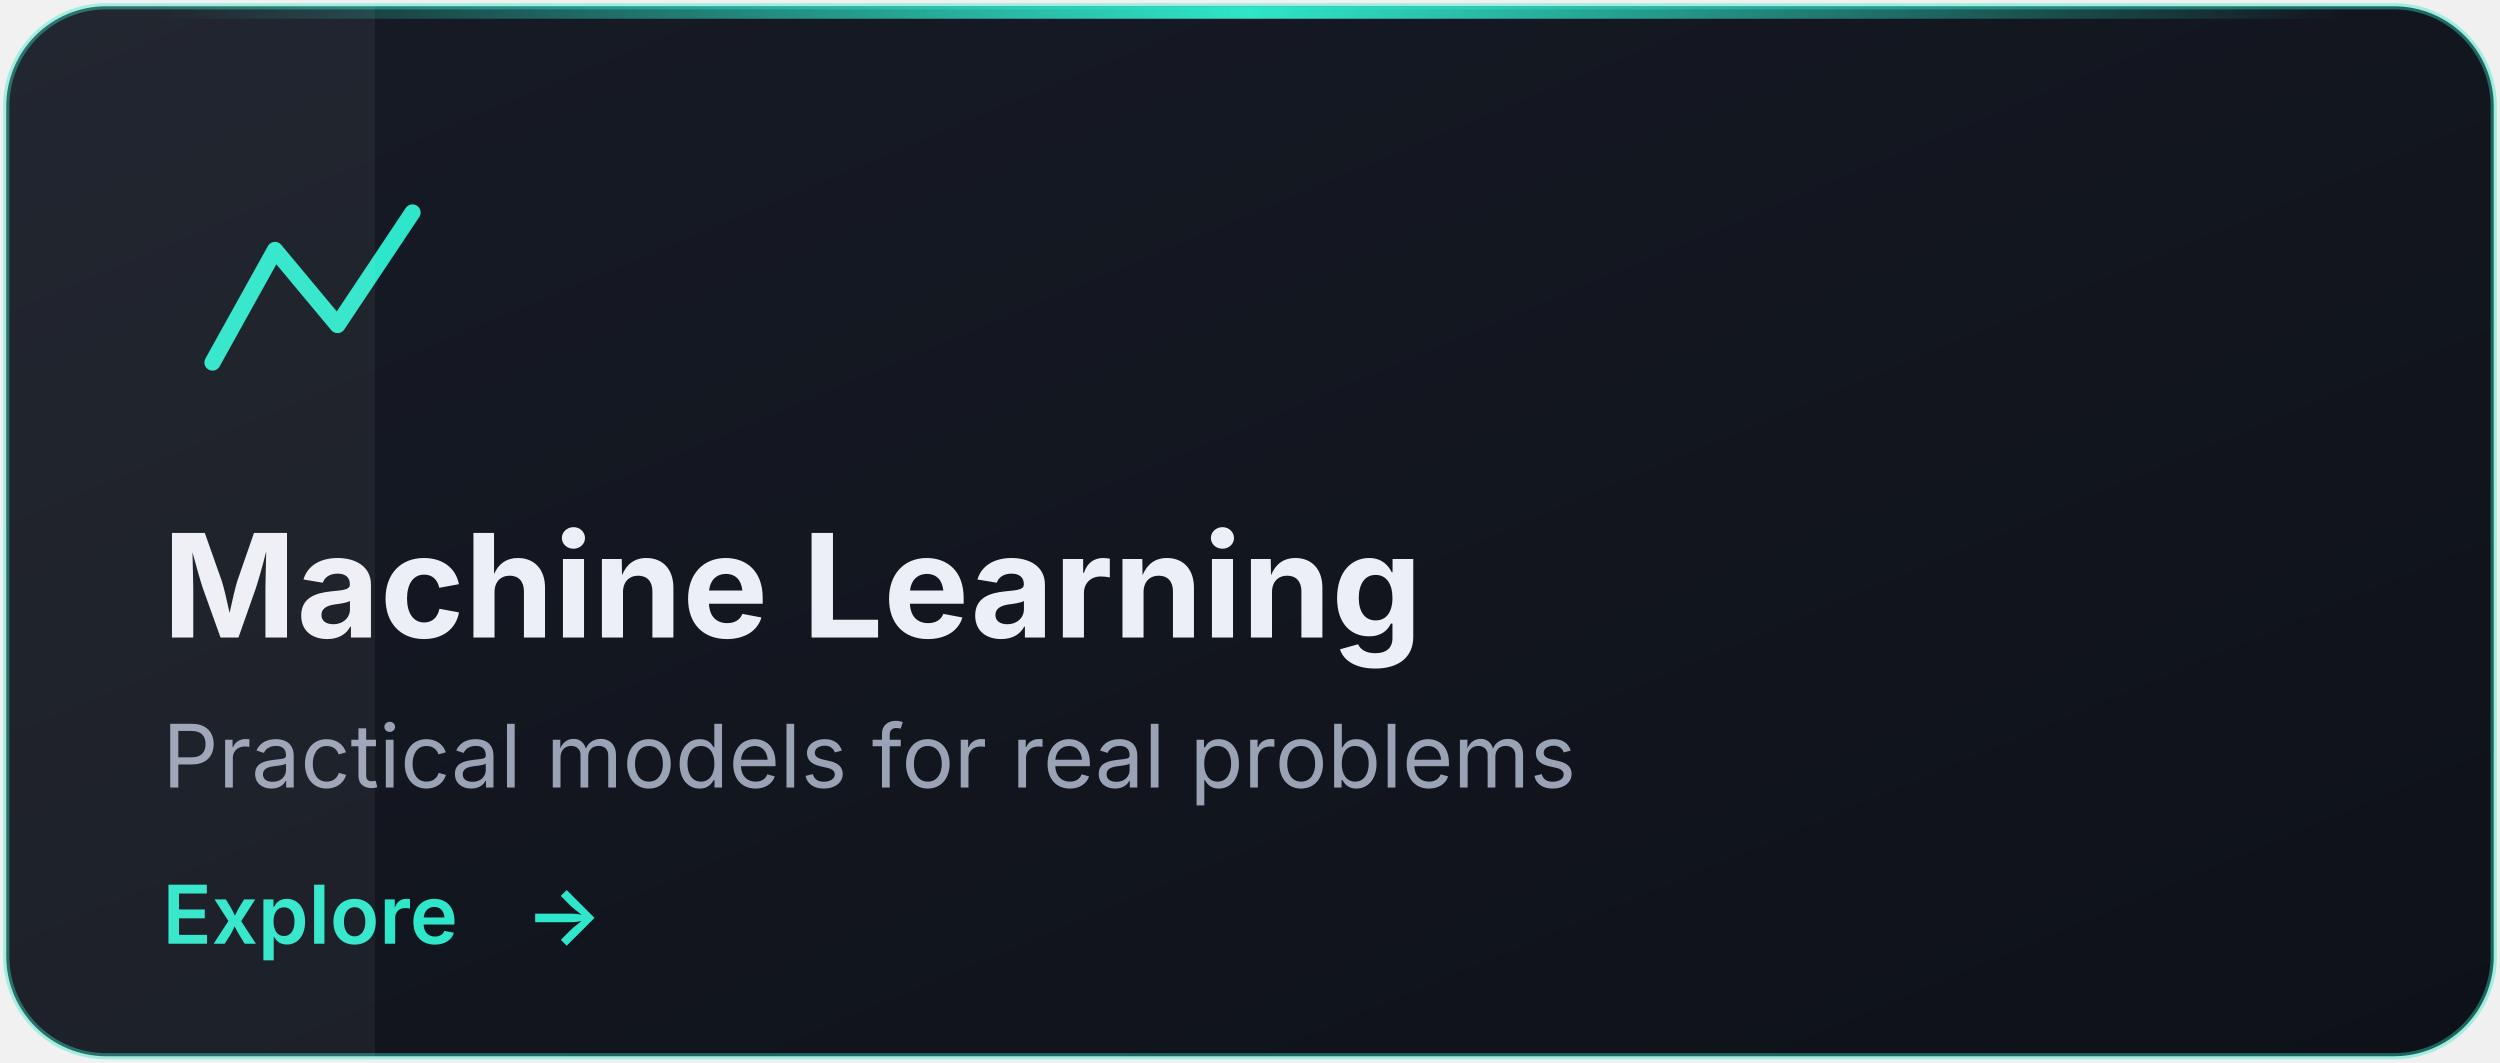
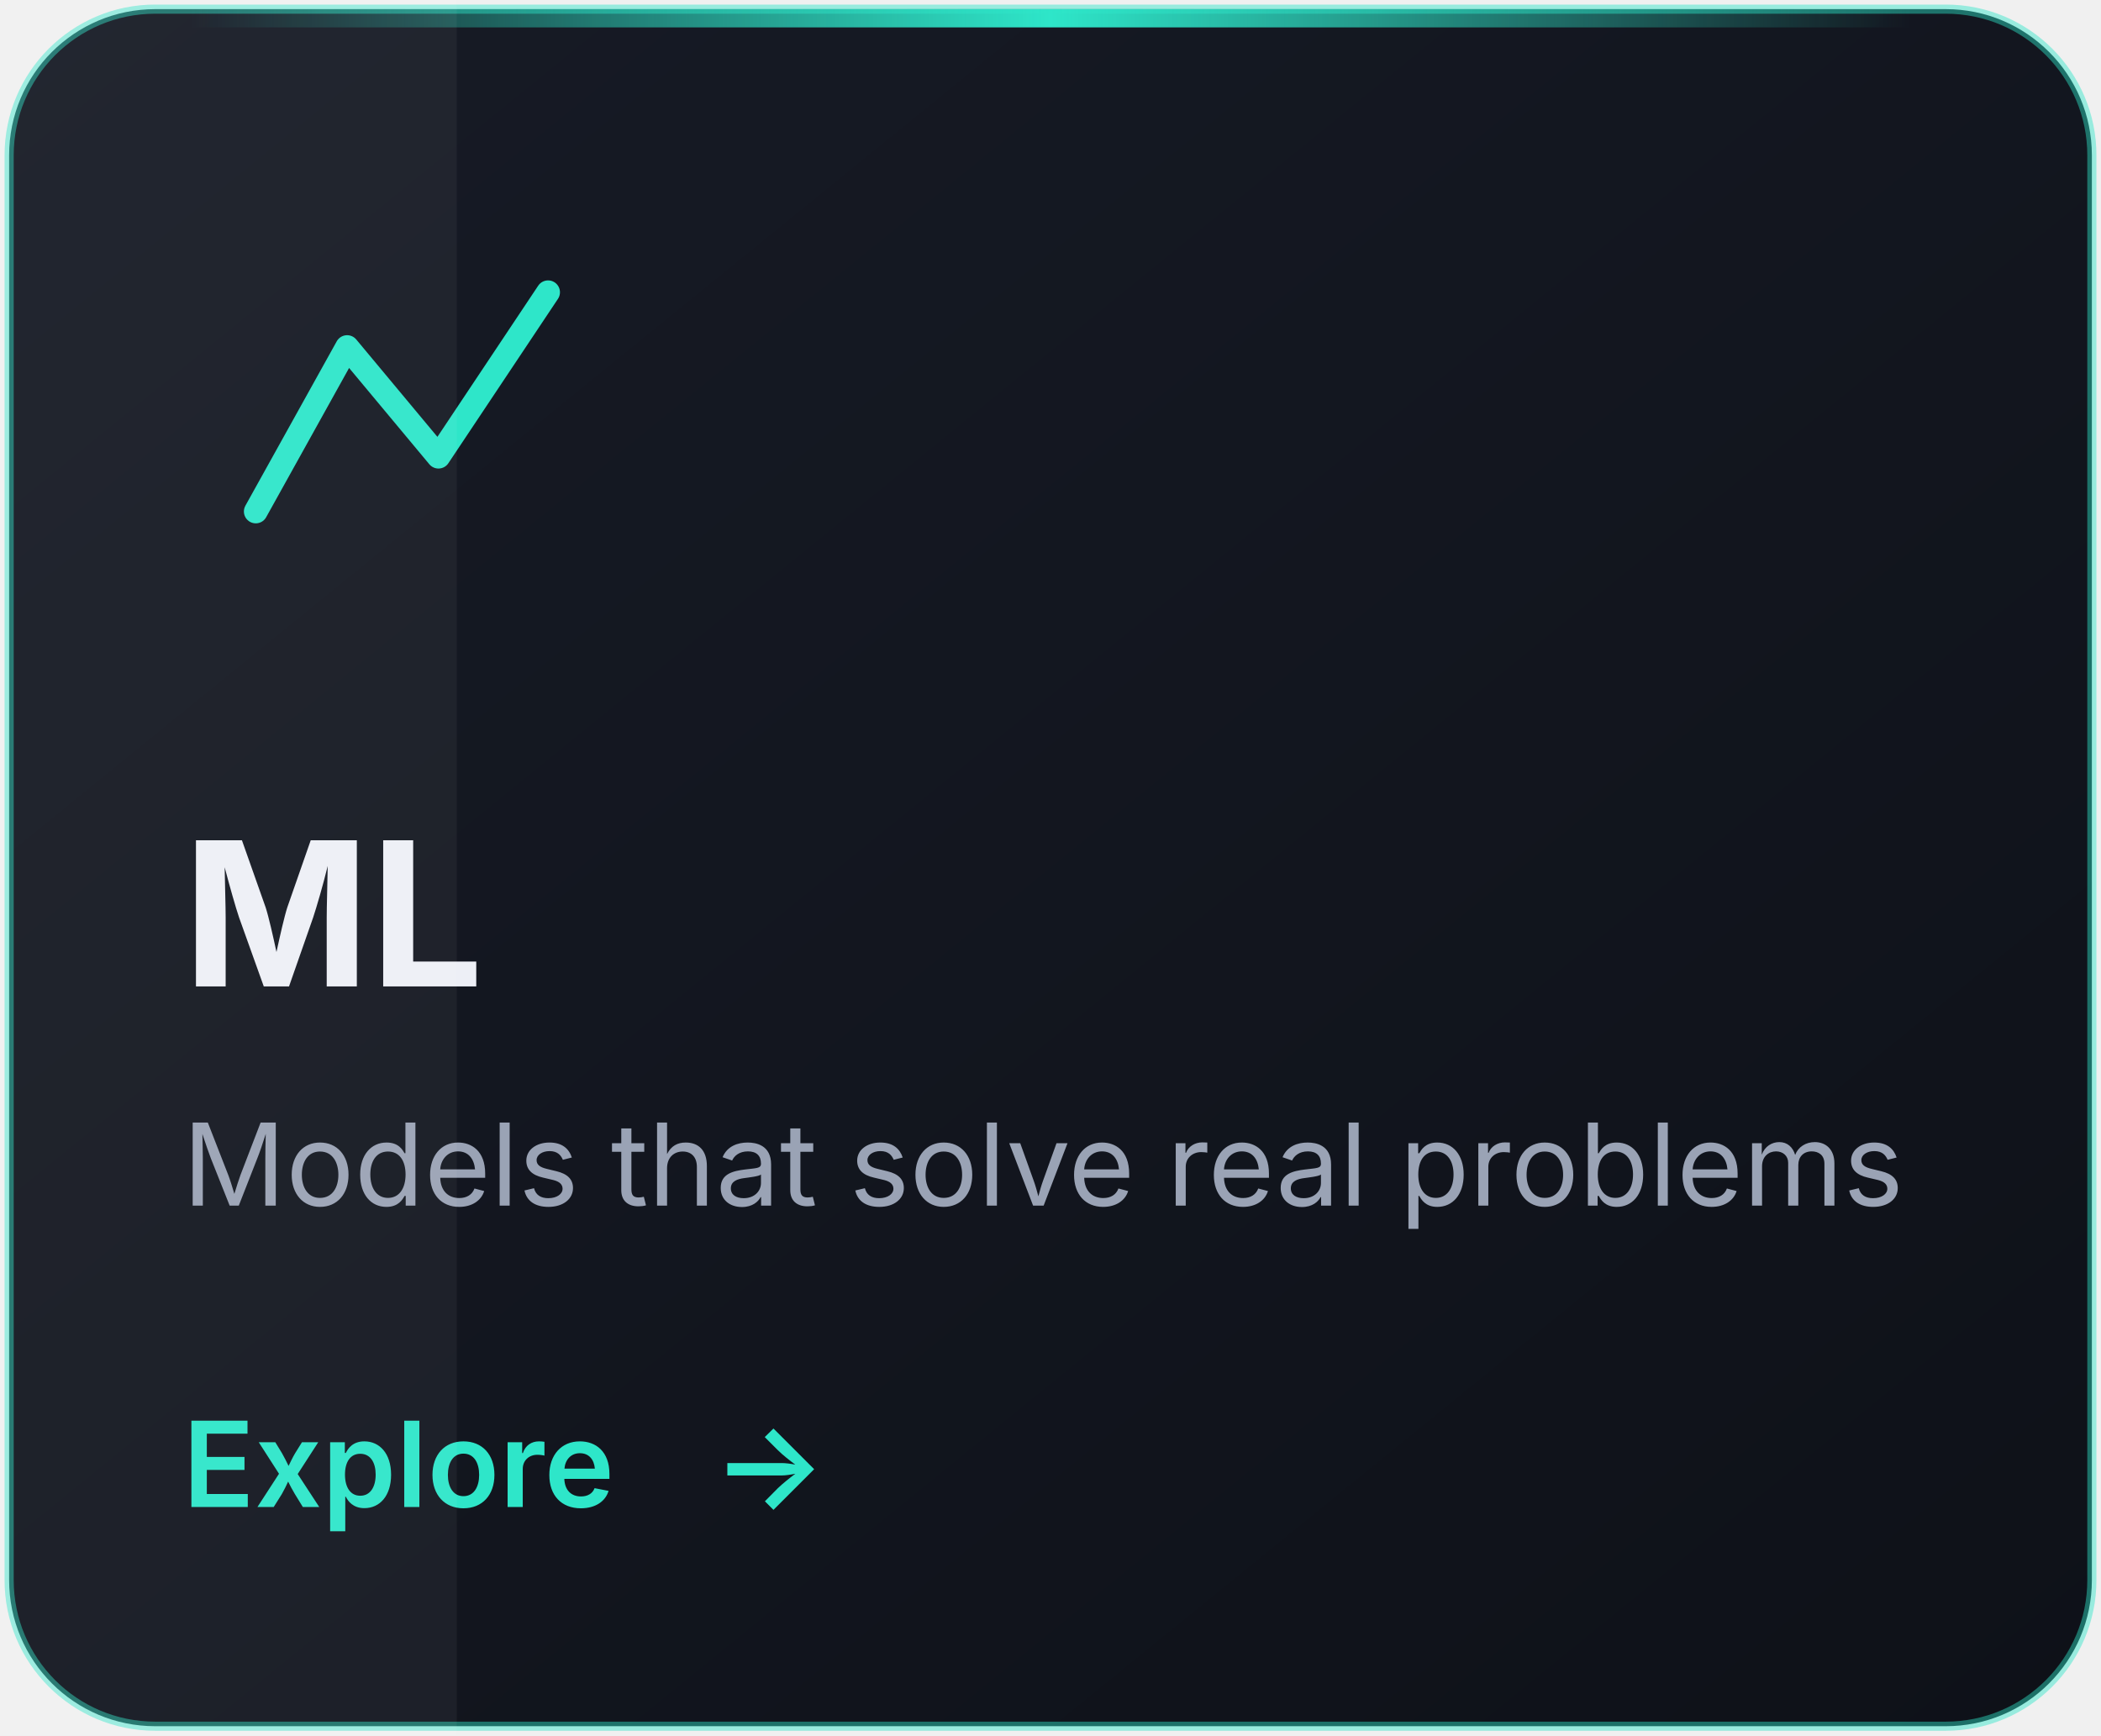
- <svg xmlns="http://www.w3.org/2000/svg" width="400" height="170" viewBox="0 0 400 170" role="img" aria-label="Machine Learning">
+ <svg xmlns="http://www.w3.org/2000/svg" width="230" height="190" viewBox="0 0 230 190" role="img" aria-label="ML">
  <defs>
    <linearGradient id="g" x1="0" y1="0" x2="1" y2="1">
      <stop offset="0" stop-color="#171B26" />
      <stop offset="1" stop-color="#0E1118" />
    </linearGradient>
    <linearGradient id="a" x1="0" x2="1">
      <stop offset="0" stop-color="#2EE6C9" stop-opacity="0" />
      <stop offset=".5" stop-color="#2EE6C9" />
      <stop offset="1" stop-color="#2EE6C9" stop-opacity="0" />
    </linearGradient>
  </defs>
-   <style>.t{font-family:'Segoe UI',Inter,Arial,sans-serif}.h{font-size:23px;font-weight:700;fill:#EDEFF6}.p{font-size:14px;fill:#9AA3B5}.m{font-size:13px;font-weight:600;fill:#2EE6C9}.ic{fill:none;stroke:#2EE6C9;stroke-width:2.6;stroke-linecap:round;stroke-linejoin:round;stroke-dasharray:150;animation:dw 3.4s ease-in-out infinite}@keyframes dw{0%{stroke-dashoffset:150}40%,80%{stroke-dashoffset:0}100%{stroke-dashoffset:-150}}.ar{animation:n 1.8s ease-in-out infinite}@keyframes n{50%{transform:translateX(5px)}}.b{animation:b 4s ease-in-out infinite}@keyframes b{50%{stroke-opacity:.9}}.sh{animation:s 4.5s ease-in-out infinite}@keyframes s{0%{transform:translateX(-120px) skewX(-20deg)}60%,100%{transform:translateX(480px) skewX(-20deg)}}</style>
-   <rect x="1" y="1" width="398" height="168" rx="16" fill="url(#g)" stroke="#2EE6C9" stroke-opacity=".4" class="b" />
-   <rect x="24" y="1" width="352" height="2" fill="url(#a)" />
-   <g transform="translate(26 24)">
+   <style>.t{font-family:'Segoe UI',Inter,Arial,sans-serif}.h{font-size:22px;font-weight:700;fill:#EDEFF6}.p{font-size:12.5px;fill:#9AA3B5}.m{font-size:13px;font-weight:600;fill:#2EE6C9}.ic{fill:none;stroke:#2EE6C9;stroke-width:2.6;stroke-linecap:round;stroke-linejoin:round;stroke-dasharray:150;animation:dw 3.4s ease-in-out infinite}@keyframes dw{0%{stroke-dashoffset:150}40%,80%{stroke-dashoffset:0}100%{stroke-dashoffset:-150}}.ar{animation:n 1.8s ease-in-out infinite}@keyframes n{50%{transform:translateX(5px)}}.b{animation:b 4s ease-in-out infinite}@keyframes b{50%{stroke-opacity:.9}}.sh{animation:s 4.5s ease-in-out infinite}@keyframes s{0%{transform:translateX(-80px) skewX(-20deg)}60%,100%{transform:translateX(300px) skewX(-20deg)}}</style>
+   <rect x="1" y="1" width="228" height="188" rx="16" fill="url(#g)" stroke="#2EE6C9" stroke-opacity=".45" class="b" />
+   <rect x="20" y="1" width="190" height="2" fill="url(#a)" />
+   <g transform="translate(20 22)">
    <path class="ic" d="M8 34 L18 16 L28 28 L40 10" />
  </g>
-   <text class="t h" x="26" y="102">Machine Learning</text>
-   <text class="t p" x="26" y="126">Practical models for real problems</text>
+   <text class="t h" x="20" y="108">ML</text>
+   <text class="t p" x="20" y="132">Models that solve real problems</text>
  <g class="t m">
-     <text x="26" y="151">Explore</text>
-     <text class="ar" x="84" y="151">→</text>
+     <text x="20" y="165">Explore</text>
+     <text class="ar" x="78" y="165">→</text>
  </g>
-   <rect class="sh" x="0" y="0" width="60" height="170" fill="#fff" opacity=".05" />
+   <rect class="sh" x="0" y="0" width="50" height="190" fill="#fff" opacity=".05" />
</svg>
